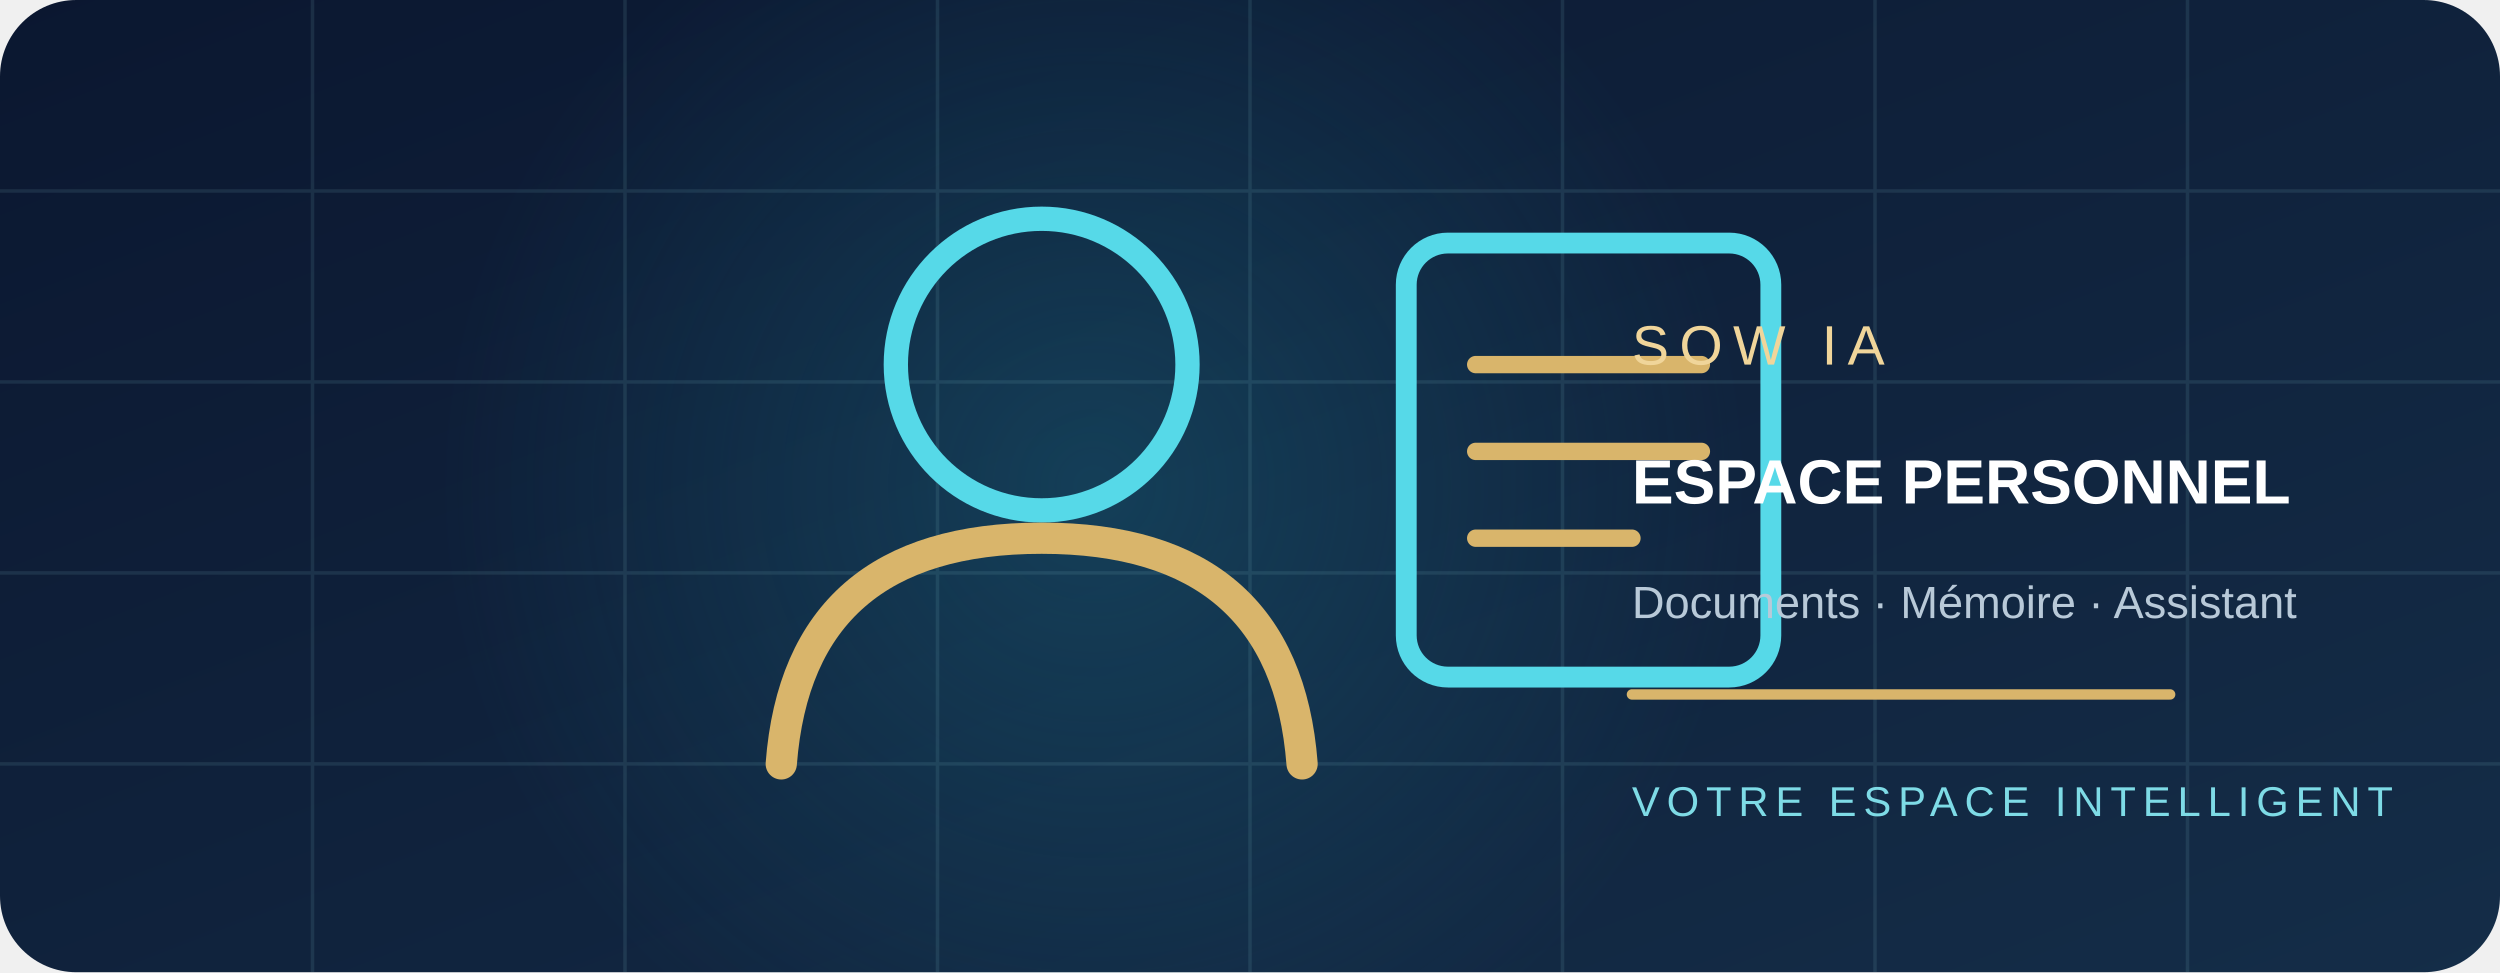
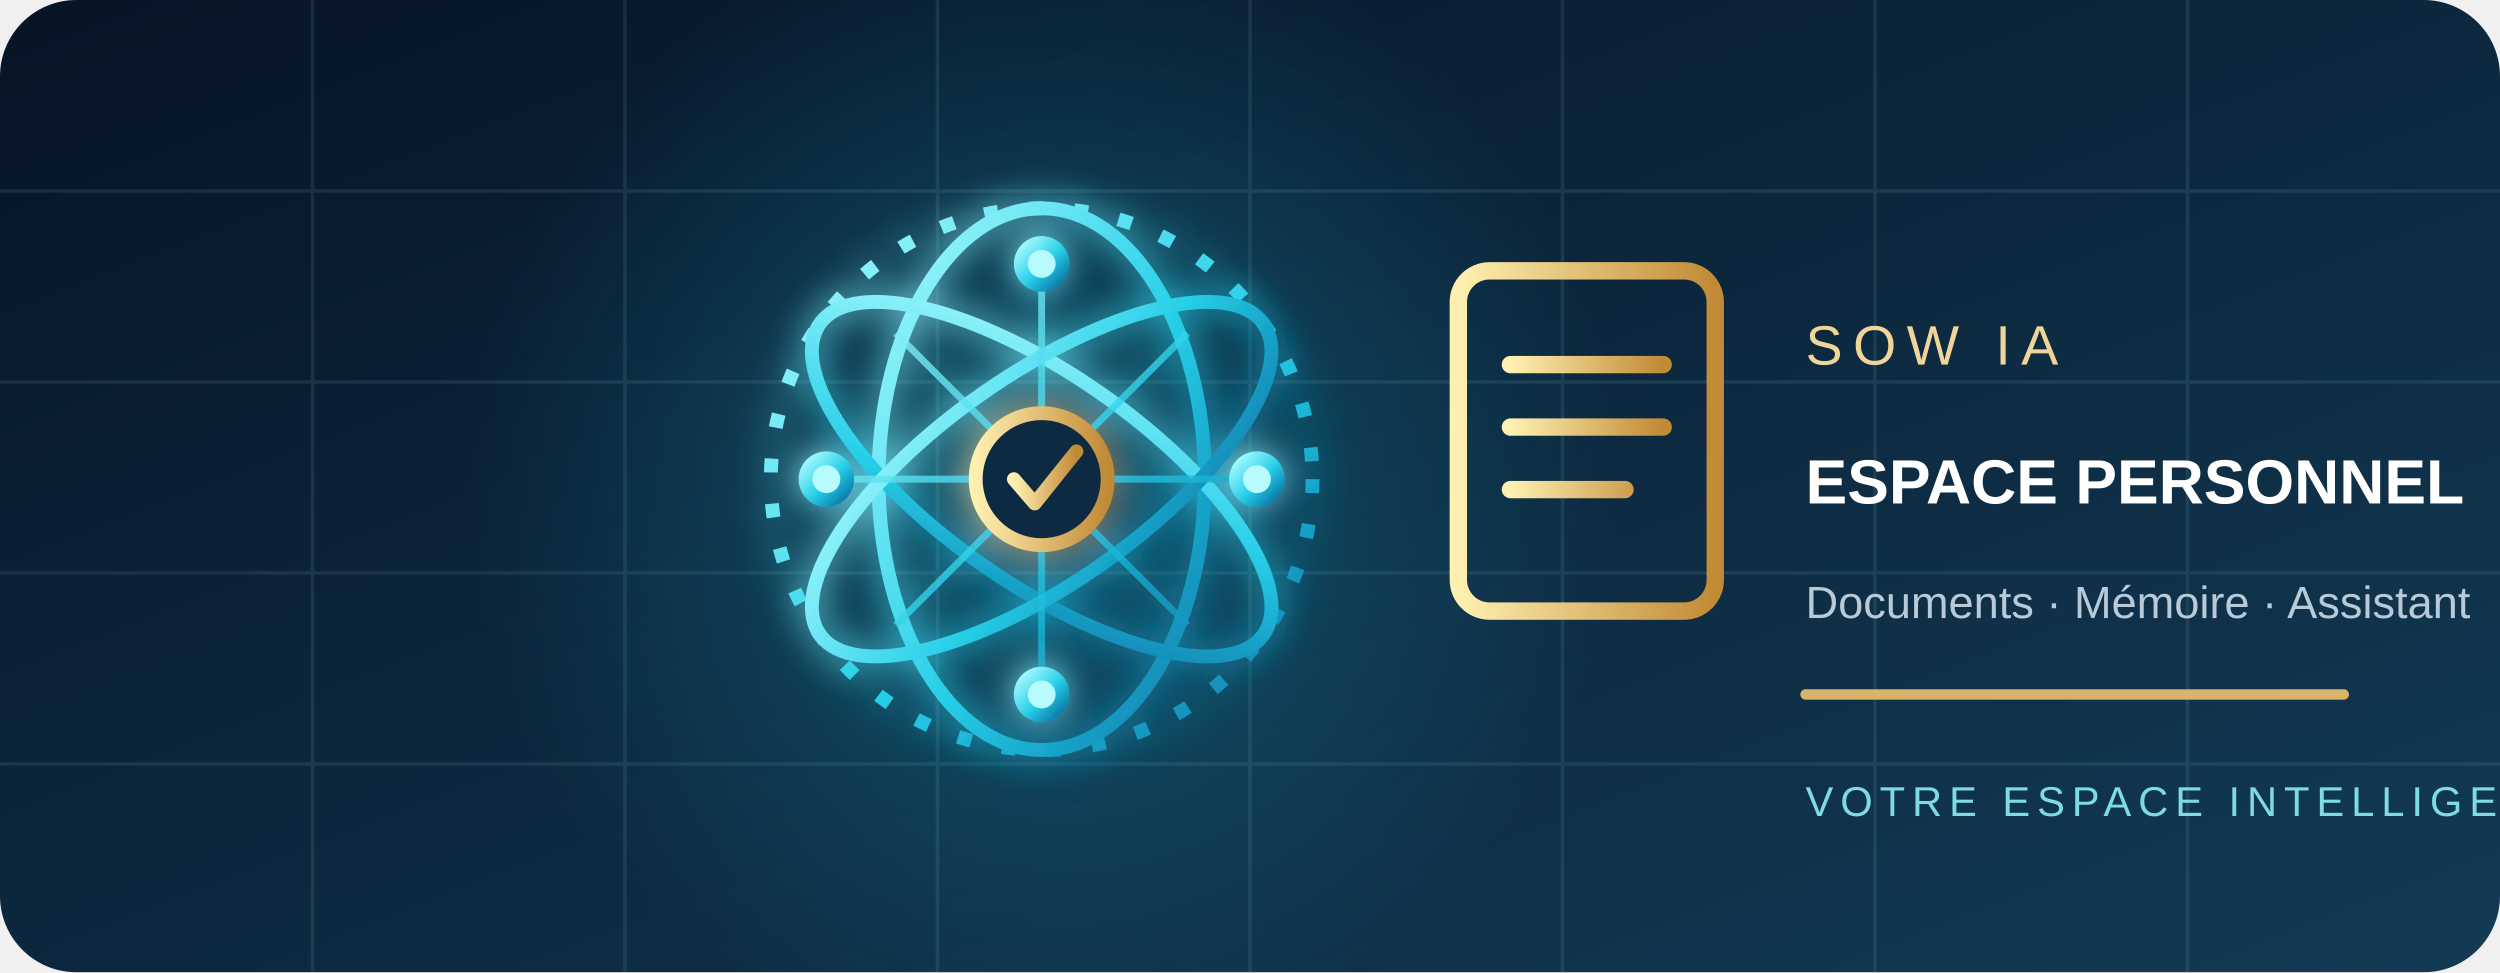
- <svg xmlns="http://www.w3.org/2000/svg" width="720" height="280" viewBox="0 0 720 280">
+ <svg xmlns="http://www.w3.org/2000/svg" width="720" height="280" viewBox="0 0 720 280" role="img" aria-label="SOW IA — espace personnel, réseau neuronal abstrait et documents">
  <defs>
    <linearGradient id="bg" x1="0" y1="0" x2="1" y2="1">
-       <stop offset="0" stop-color="#0b1730" />
-       <stop offset="1" stop-color="#142d48" />
+       <stop offset="0" stop-color="#071426" />
+       <stop offset="1" stop-color="#123b55" />
    </linearGradient>
-     <radialGradient id="glow">
-       <stop stop-color="#1e7890" stop-opacity=".34" />
-       <stop offset="1" stop-color="#1e7890" stop-opacity="0" />
+     <linearGradient id="cyan" x1="0" y1="0" x2="1" y2="1">
+       <stop stop-color="#a8fbff" />
+       <stop offset=".55" stop-color="#28cfe8" />
+       <stop offset="1" stop-color="#0876a8" />
+     </linearGradient>
+     <linearGradient id="gold">
+       <stop stop-color="#fff0b1" />
+       <stop offset="1" stop-color="#c18a35" />
+     </linearGradient>
+     <radialGradient id="aura">
+       <stop stop-color="#16c9e5" stop-opacity=".28" />
+       <stop offset="1" stop-color="#16c9e5" stop-opacity="0" />
    </radialGradient>
+     <filter id="glow">
+       <feGaussianBlur stdDeviation="5" result="b" />
+       <feMerge>
+         <feMergeNode in="b" />
+         <feMergeNode in="SourceGraphic" />
+       </feMerge>
+     </filter>
  </defs>
  <rect width="720" height="280" rx="22" fill="url(#bg)" />
-   <circle cx="315" cy="140" r="190" fill="url(#glow)" />
+   <circle cx="300" cy="140" r="165" fill="url(#aura)" />
  <g opacity=".12" stroke="#8ccbd5" stroke-width="1">
    <path d="M0 55H720M0 110H720M0 165H720M0 220H720M90 0V280M180 0V280M270 0V280M360 0V280M450 0V280M540 0V280M630 0V280" />
  </g>
-   <g>
-     <circle cx="300" cy="105" r="42" fill="none" stroke="#56d9e8" stroke-width="7" />
-     <path d="M225 220 Q230 155 300 155 Q370 155 375 220" fill="none" stroke="#d9b56b" stroke-width="9" stroke-linecap="round" />
-     <rect x="405" y="70" width="105" height="125" rx="12" fill="none" stroke="#56d9e8" stroke-width="6" />
-     <path d="M425 105h65M425 130h65M425 155h45" stroke="#d9b56b" stroke-width="5" stroke-linecap="round" />
+   <g transform="translate(300 138)" fill="none" stroke="url(#cyan)" stroke-width="4" filter="url(#glow)">
+     <circle r="78" stroke-dasharray="4 9" />
+     <ellipse rx="47" ry="78" />
+     <ellipse rx="78" ry="30" transform="rotate(35)" />
+     <ellipse rx="78" ry="30" transform="rotate(-35)" />
+     <path d="M-62 0H62M0-62V62M-42-42L42 42M42-42L-42 42" stroke-width="2" opacity=".8" />
+     <circle cx="-62" cy="0" r="6" fill="#b8fbff" />
+     <circle cx="62" cy="0" r="6" fill="#b8fbff" />
+     <circle cx="0" cy="-62" r="6" fill="#b8fbff" />
+     <circle cx="0" cy="62" r="6" fill="#b8fbff" />
+     <circle r="19" fill="#0b2a43" stroke="url(#gold)" stroke-width="4" />
+     <path d="M-8 0L-2 7L10-8" stroke="url(#gold)" stroke-width="4" stroke-linecap="round" stroke-linejoin="round" />
  </g>
-   <text x="470" y="105" fill="#f0d59a" font-family="Arial,sans-serif" font-size="16" letter-spacing="3">SOW IA</text>
-   <text x="470" y="145" fill="#ffffff" font-family="Arial,sans-serif" font-size="18" font-weight="700">ESPACE PERSONNEL</text>
-   <text x="470" y="178" fill="#b8c9d8" font-family="Arial,sans-serif" font-size="13">Documents · Mémoire · Assistant</text>
-   <path d="M470 200h155" stroke="#d9b56b" stroke-width="3" stroke-linecap="round" />
-   <text x="470" y="235" fill="#7edbe6" font-family="Arial,sans-serif" font-size="12" letter-spacing="2">VOTRE ESPACE INTELLIGENT</text>
+   <g transform="translate(420 78)" fill="none" stroke="url(#gold)" stroke-width="5">
+     <rect x="0" y="0" width="74" height="98" rx="9" />
+     <path d="M15 27H59M15 45H59M15 63H48" stroke-linecap="round" />
+   </g>
+   <text x="520" y="105" fill="#f0d59a" font-family="Arial,sans-serif" font-size="16" letter-spacing="3">SOW IA</text>
+   <text x="520" y="145" fill="#ffffff" font-family="Arial,sans-serif" font-size="18" font-weight="700">ESPACE PERSONNEL</text>
+   <text x="520" y="178" fill="#b8c9d8" font-family="Arial,sans-serif" font-size="13">Documents · Mémoire · Assistant</text>
+   <path d="M520 200h155" stroke="#d9b56b" stroke-width="3" stroke-linecap="round" />
+   <text x="520" y="235" fill="#7edbe6" font-family="Arial,sans-serif" font-size="12" letter-spacing="2">VOTRE ESPACE INTELLIGENT</text>
</svg>
